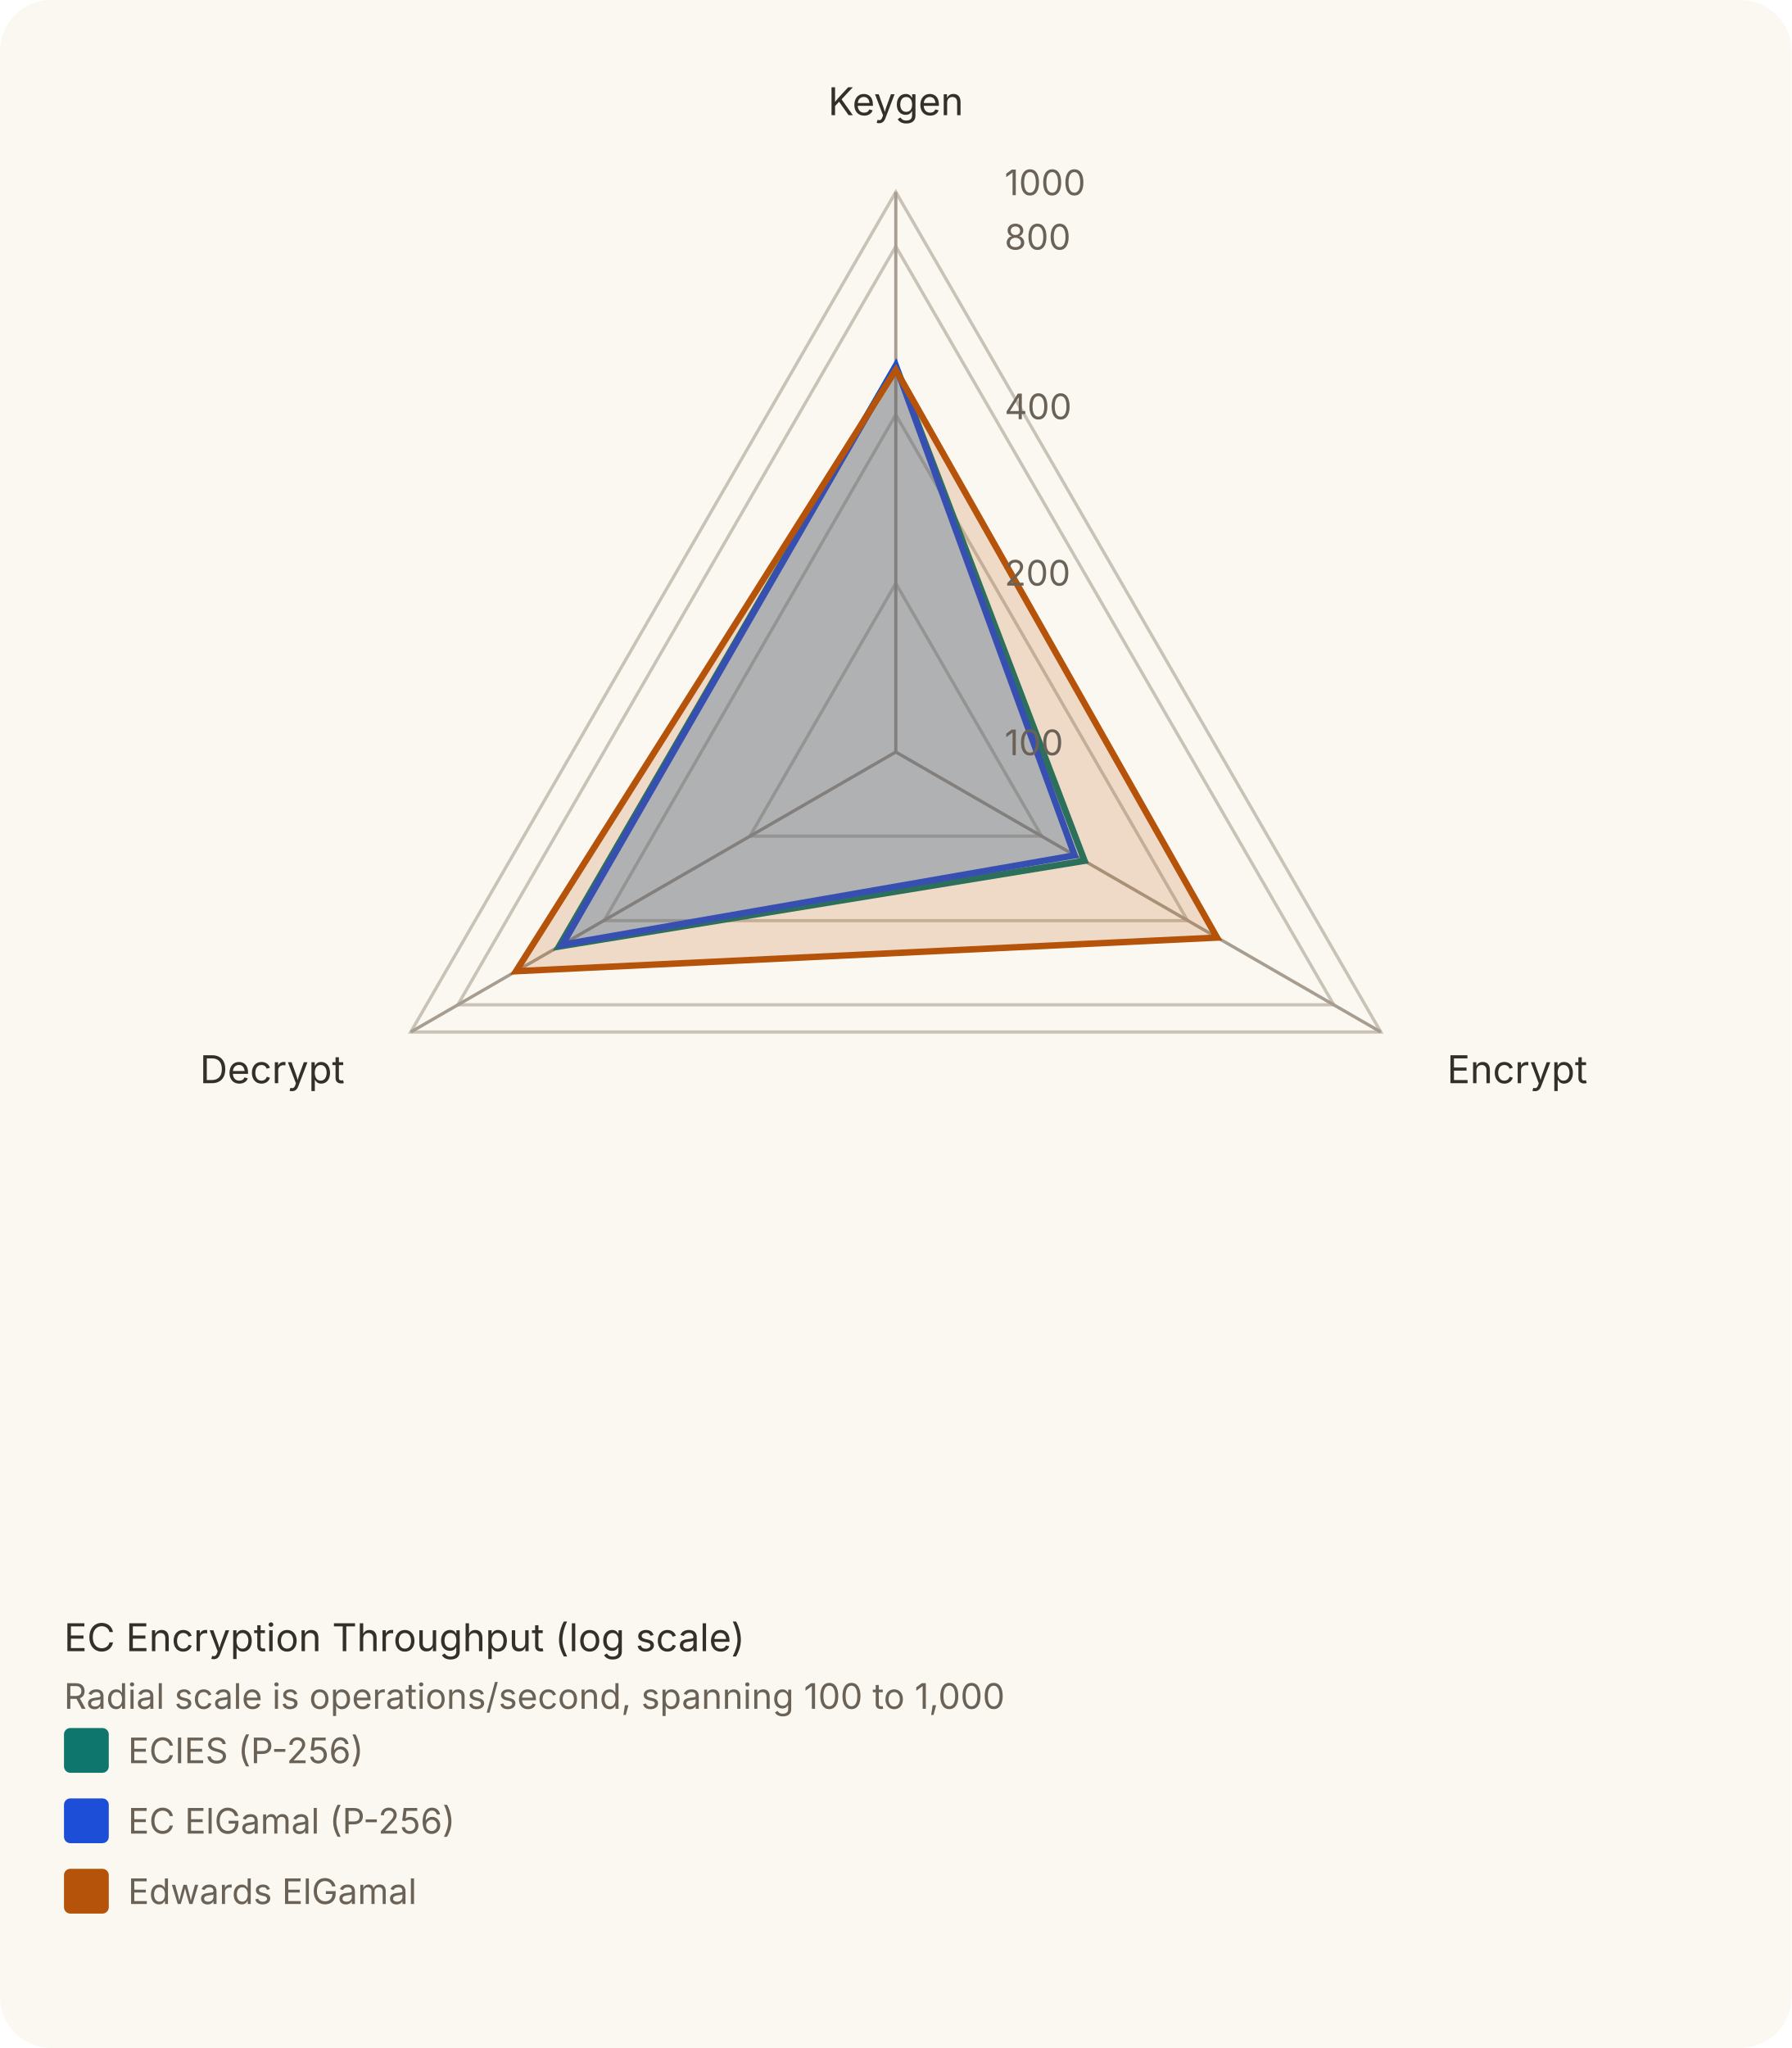
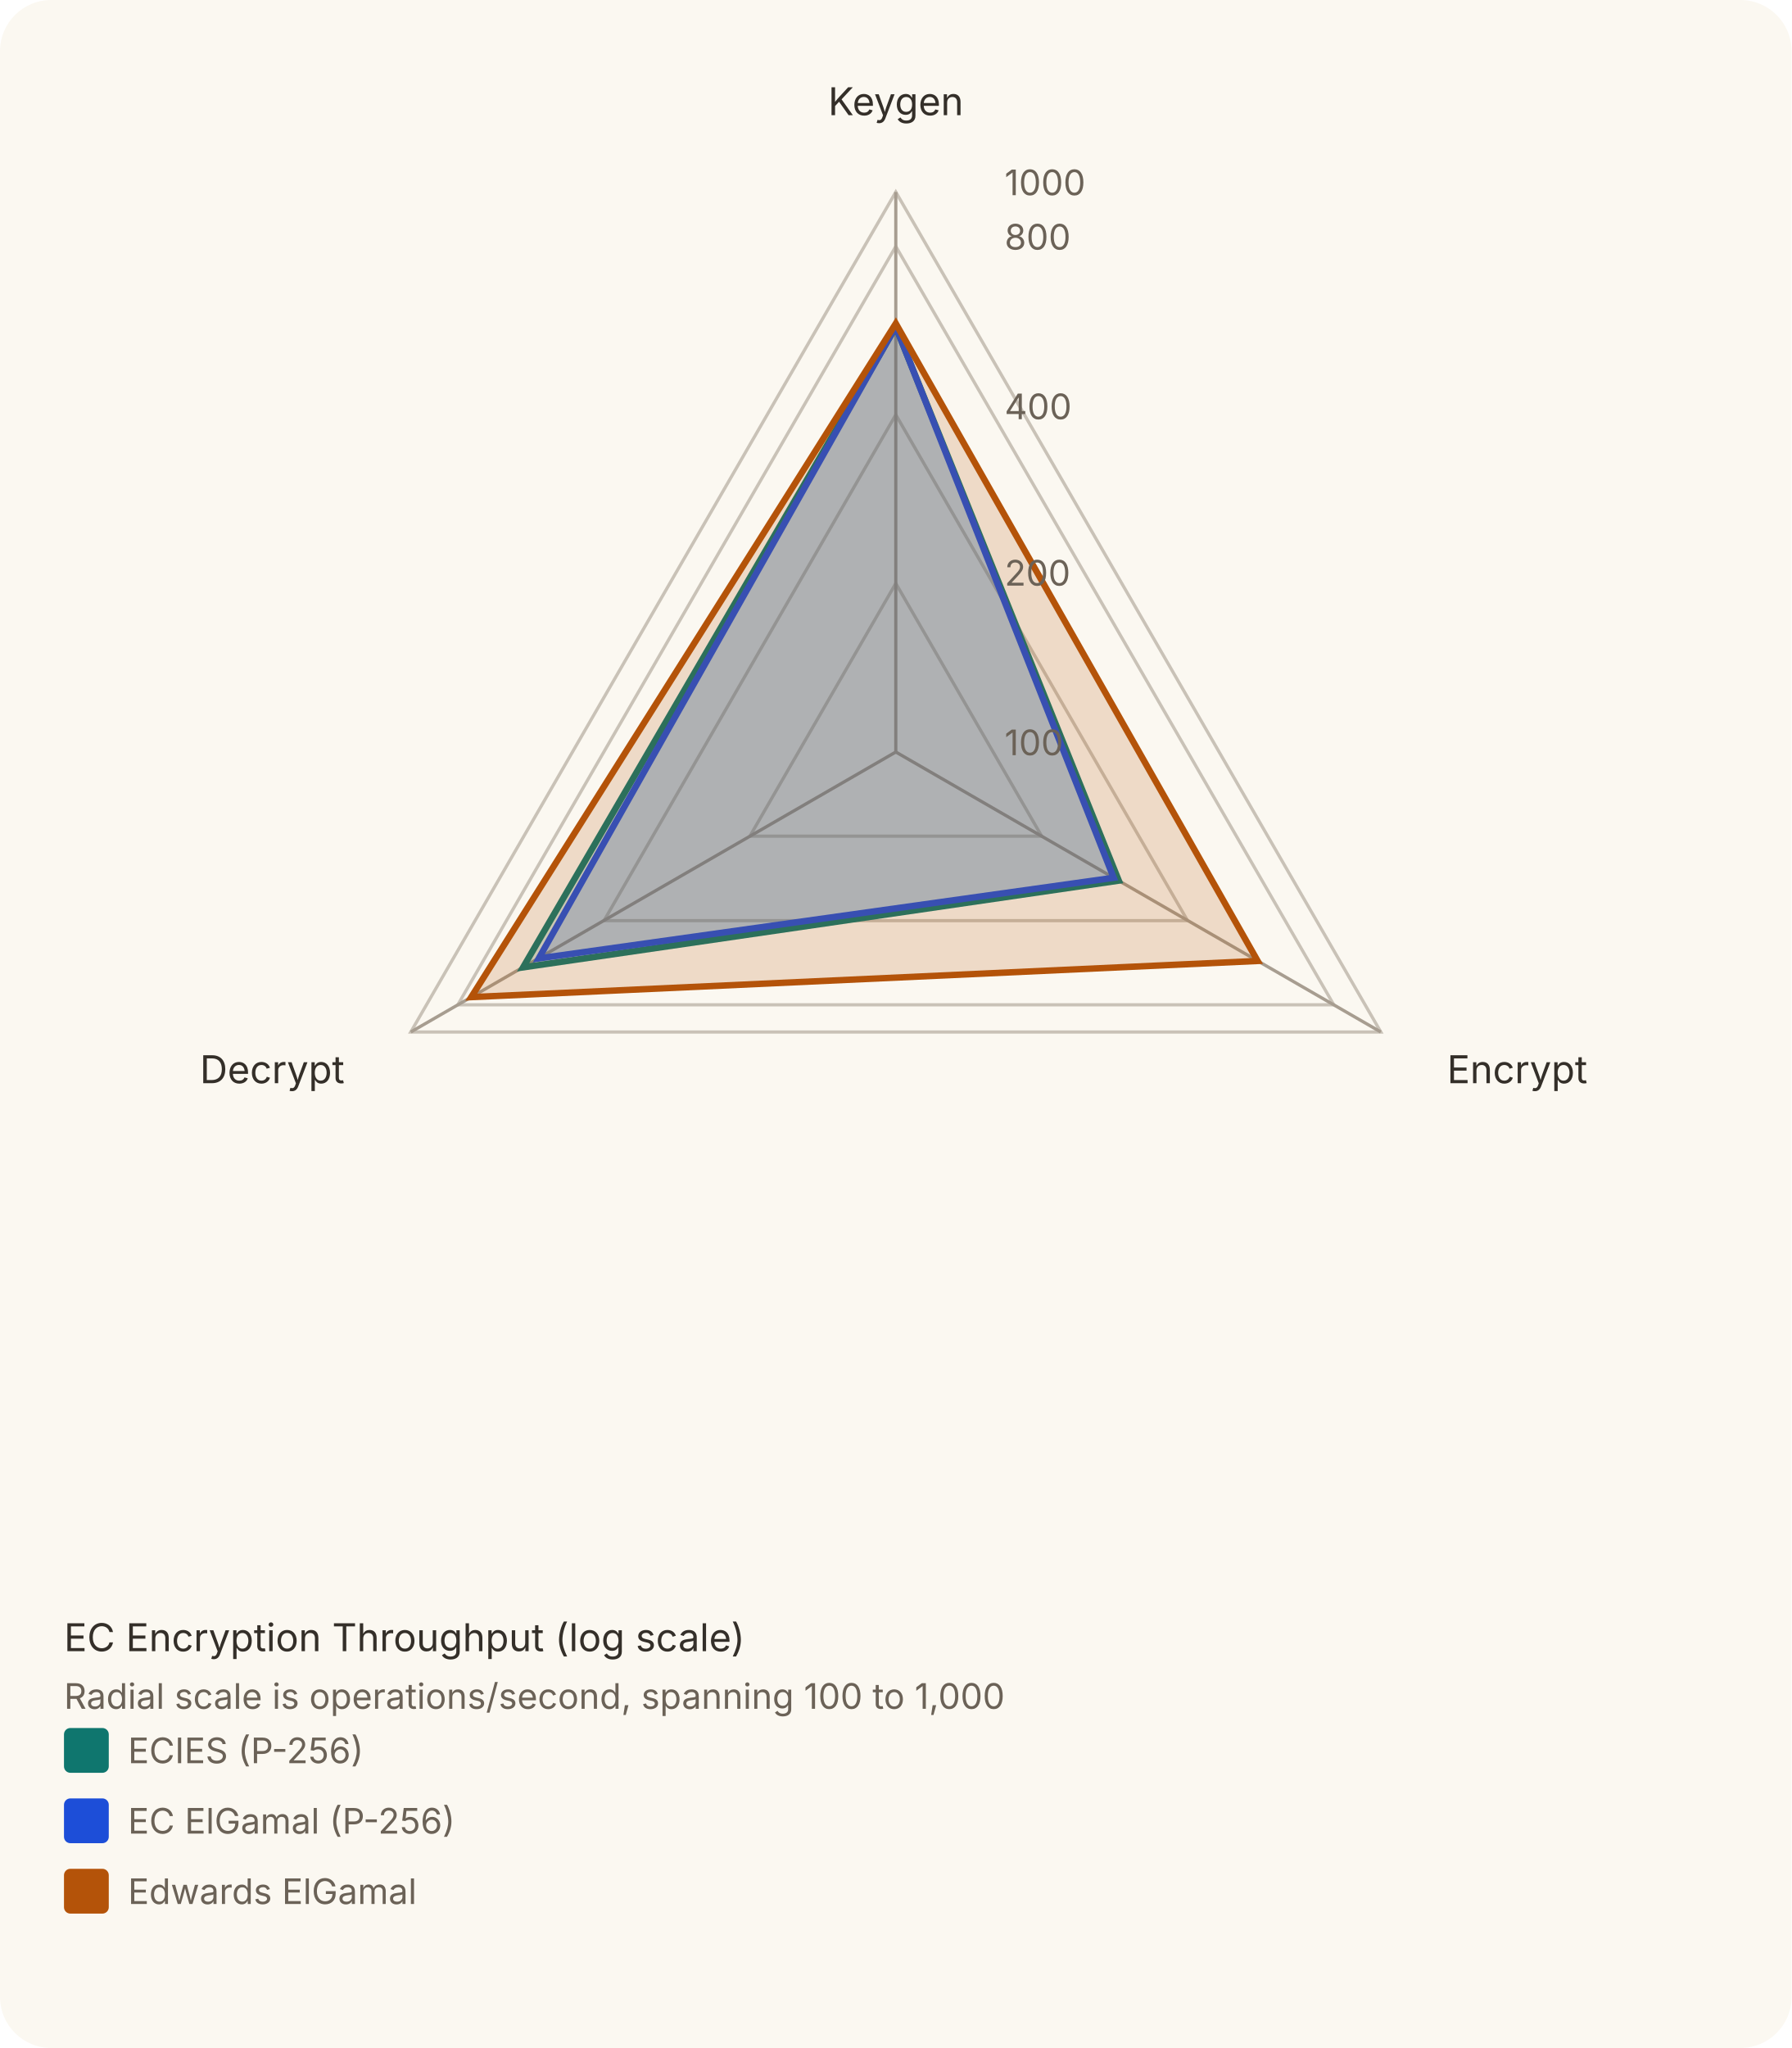
<svg xmlns="http://www.w3.org/2000/svg" width="560" height="640" viewBox="0 0 560 640" role="img" aria-labelledby="title desc">
  <style>
    .bg { fill: #fbf8f1; }
    .grid { fill: none; stroke: #c9c2b7; stroke-width: 1; }
    .axis { stroke: #a79d90; stroke-width: 1; }
    .label { fill: #342f29; font: 12px ui-sans-serif, -apple-system, BlinkMacSystemFont, "Segoe UI", sans-serif; }
    .small { fill: #6b6257; font: 11px ui-sans-serif, -apple-system, BlinkMacSystemFont, "Segoe UI", sans-serif; }
  </style>
  <rect class="bg" x="0" y="0" width="560" height="640" rx="16" />
  <polygon class="grid" points="280.0,235.0 280.0,235.0 280.0,235.0" />
  <polygon class="grid" points="280.0,182.3 325.6,261.3 234.4,261.3" />
  <polygon class="grid" points="280.0,129.6 371.2,287.7 188.8,287.7" />
  <polygon class="grid" points="280.0,77.0 416.9,314.0 143.1,314.0" />
  <polygon class="grid" points="280.0,60.0 431.6,322.5 128.4,322.5" />
  <line class="axis" x1="280" y1="235" x2="280.0" y2="60.0" />
  <line class="axis" x1="280" y1="235" x2="431.6" y2="322.5" />
  <line class="axis" x1="280" y1="235" x2="128.4" y2="322.5" />
-   <polygon points="280.0,114.3 339.0,269.0 174.7,295.8" fill="#0f766e" fill-opacity="0.18" stroke="#0f766e" stroke-width="2" />
+   <polygon points="280.0,102.2 349.7,275.2 163.5,302.3" fill="#0f766e" fill-opacity="0.18" stroke="#0f766e" stroke-width="2" />
  <rect x="20" y="540" width="14" height="14" rx="2" fill="#0f766e" />
  <text class="small" x="40" y="551">ECIES (P-256)</text>
-   <polygon points="280.0,114.3 335.9,267.3 175.8,295.2" fill="#1d4ed8" fill-opacity="0.18" stroke="#1d4ed8" stroke-width="2" />
+   <polygon points="280.0,102.0 348.1,274.3 168.4,299.5" fill="#1d4ed8" fill-opacity="0.18" stroke="#1d4ed8" stroke-width="2" />
  <rect x="20" y="562" width="14" height="14" rx="2" fill="#1d4ed8" />
  <text class="small" x="40" y="573">EC ElGamal (P-256)</text>
-   <polygon points="280.0,115.6 380.4,293.0 161.3,303.5" fill="#b45309" fill-opacity="0.18" stroke="#b45309" stroke-width="2" />
+   <polygon points="280.0,101.1 393.1,300.3 147.3,311.6" fill="#b45309" fill-opacity="0.18" stroke="#b45309" stroke-width="2" />
  <rect x="20" y="584" width="14" height="14" rx="2" fill="#b45309" />
  <text class="small" x="40" y="595">Edwards ElGamal</text>
  <text class="small" x="314" y="236">100</text>
  <text class="small" x="314" y="183">200</text>
  <text class="small" x="314" y="131">400</text>
  <text class="small" x="314" y="78">800</text>
  <text class="small" x="314" y="61">1000</text>
  <text class="label" x="280.0" y="36.0" text-anchor="middle">Keygen</text>
  <text class="label" x="452.3" y="338.5" text-anchor="start">Encrypt</text>
  <text class="label" x="107.7" y="338.5" text-anchor="end">Decrypt</text>
  <text class="label" x="20" y="516">EC Encryption Throughput (log scale)</text>
  <text class="small" x="20" y="534">Radial scale is operations/second, spanning 100 to 1,000</text>
</svg>
